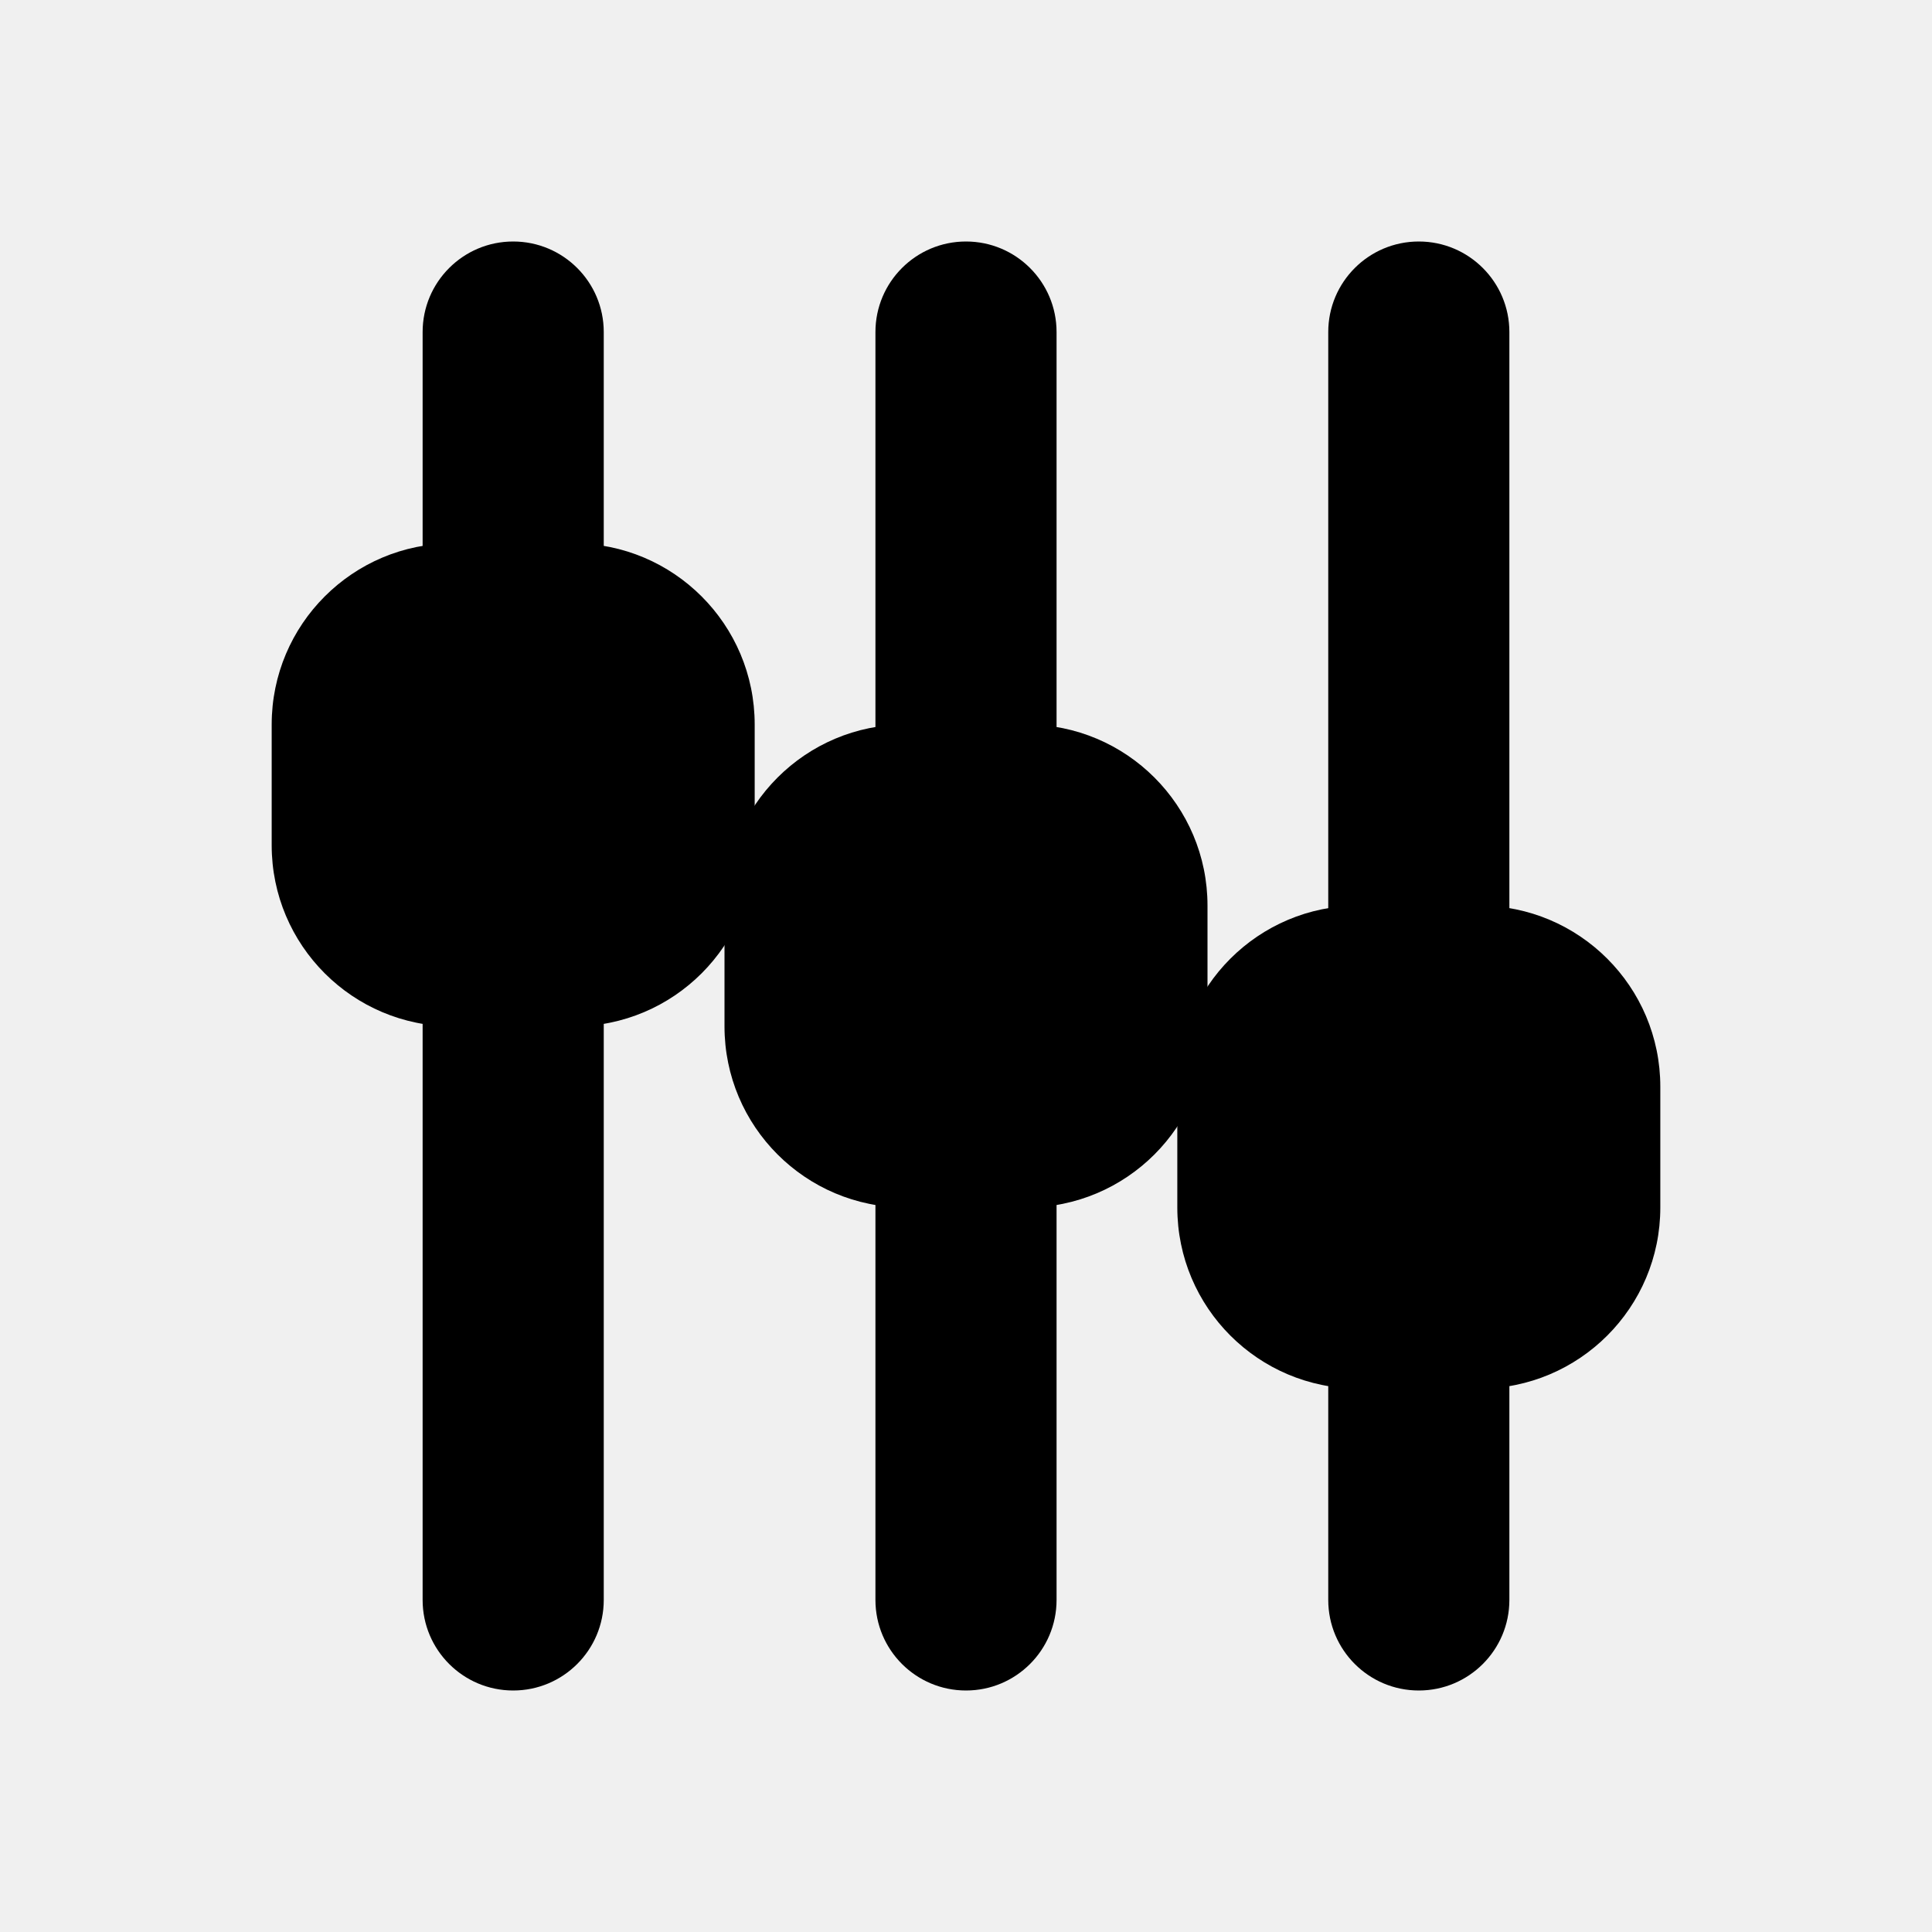
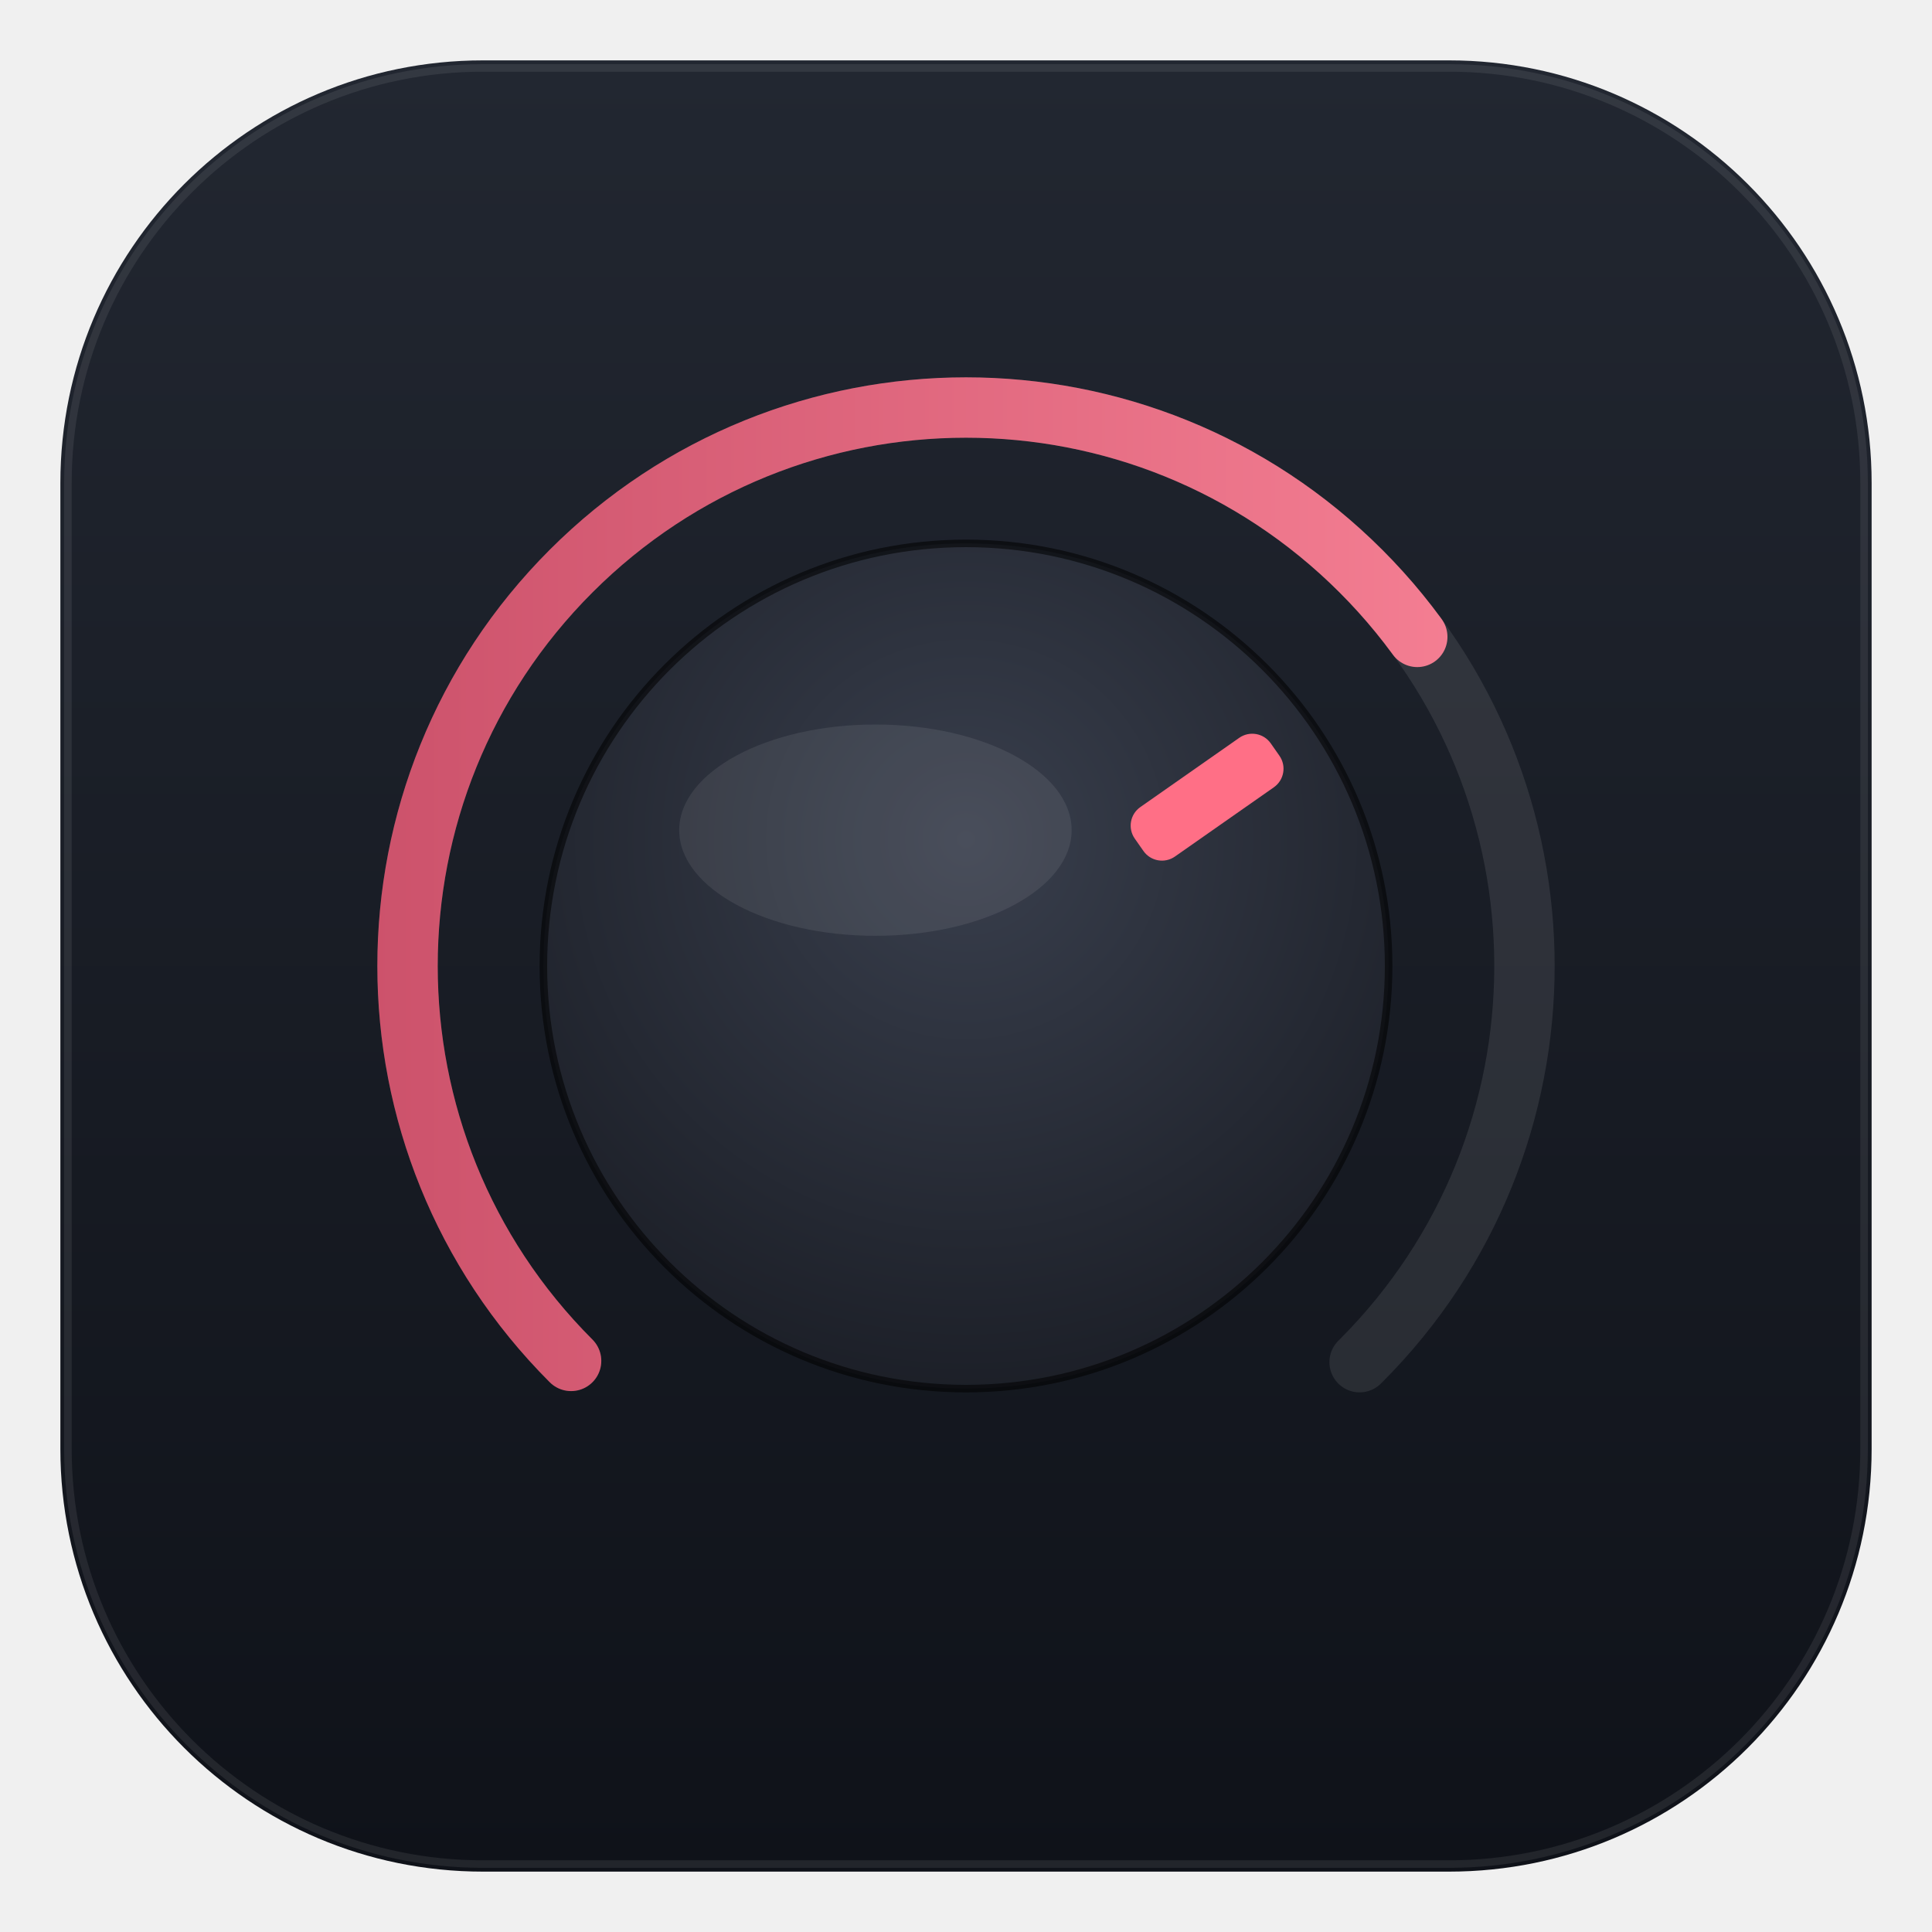
- <svg xmlns="http://www.w3.org/2000/svg" viewBox="0 0 64 64" fill="none">
-   <g fill="currentColor">
-     <rect x="14" y="8" width="6" height="48" rx="3" />
-     <rect x="9" y="18" width="16" height="16" rx="6" />
-     <rect x="12" y="22" width="10" height="2" rx="1" fill="none" />
-     <rect x="12" y="28" width="10" height="2" rx="1" fill="none" />
-     <rect x="29" y="8" width="6" height="48" rx="3" />
-     <rect x="24" y="24" width="16" height="16" rx="6" />
-     <rect x="27" y="28" width="10" height="2" rx="1" fill="none" />
-     <rect x="27" y="34" width="10" height="2" rx="1" fill="none" />
-     <rect x="44" y="8" width="6" height="48" rx="3" />
-     <rect x="39" y="30" width="16" height="16" rx="6" />
-     <rect x="42" y="34" width="10" height="2" rx="1" fill="none" />
-     <rect x="42" y="40" width="10" height="2" rx="1" fill="none" />
-   </g>
+ <svg xmlns="http://www.w3.org/2000/svg" viewBox="0 0 256 256">
+   <defs>
+     <linearGradient id="knob-bg" x1="0" y1="0" x2="0" y2="1">
+       <stop offset="0%" stop-color="#222731" />
+       <stop offset="100%" stop-color="#0f1219" />
+     </linearGradient>
+     <radialGradient id="knob-face" cx="0.5" cy="0.35" r="0.7">
+       <stop offset="0%" stop-color="#393f4d" />
+       <stop offset="100%" stop-color="#1a1d25" />
+     </radialGradient>
+     <linearGradient id="knob-ring" x1="0" y1="0" x2="1" y2="1">
+       <stop offset="0%" stop-color="#ff8a9d" />
+       <stop offset="100%" stop-color="#c54a64" />
+     </linearGradient>
+   </defs>
+   <rect x="8" y="8" width="240" height="240" rx="56" fill="url(#knob-bg)" />
+   <rect x="9" y="9" width="238" height="238" rx="55" fill="none" stroke="#ffffff" stroke-opacity="0.08" stroke-width="1" />
+   <circle cx="128" cy="128" r="74" fill="none" stroke="#ffffff" stroke-opacity="0.09" stroke-width="8" stroke-dasharray="349 600" transform="rotate(135 128 128)" stroke-linecap="round" />
+   <circle cx="128" cy="128" r="74" fill="none" stroke="url(#knob-ring)" stroke-width="8" stroke-dasharray="244 600" transform="rotate(135 128 128)" stroke-linecap="round" />
+   <circle cx="128" cy="128" r="56" fill="url(#knob-face)" stroke="#000000" stroke-opacity="0.55" stroke-width="1" />
+   <rect x="124" y="78" width="8" height="22" rx="3" fill="#ff6f86" transform="rotate(55 128 128)" />
+   <ellipse cx="116" cy="110" rx="26" ry="14" fill="#ffffff" fill-opacity="0.08" />
</svg>
